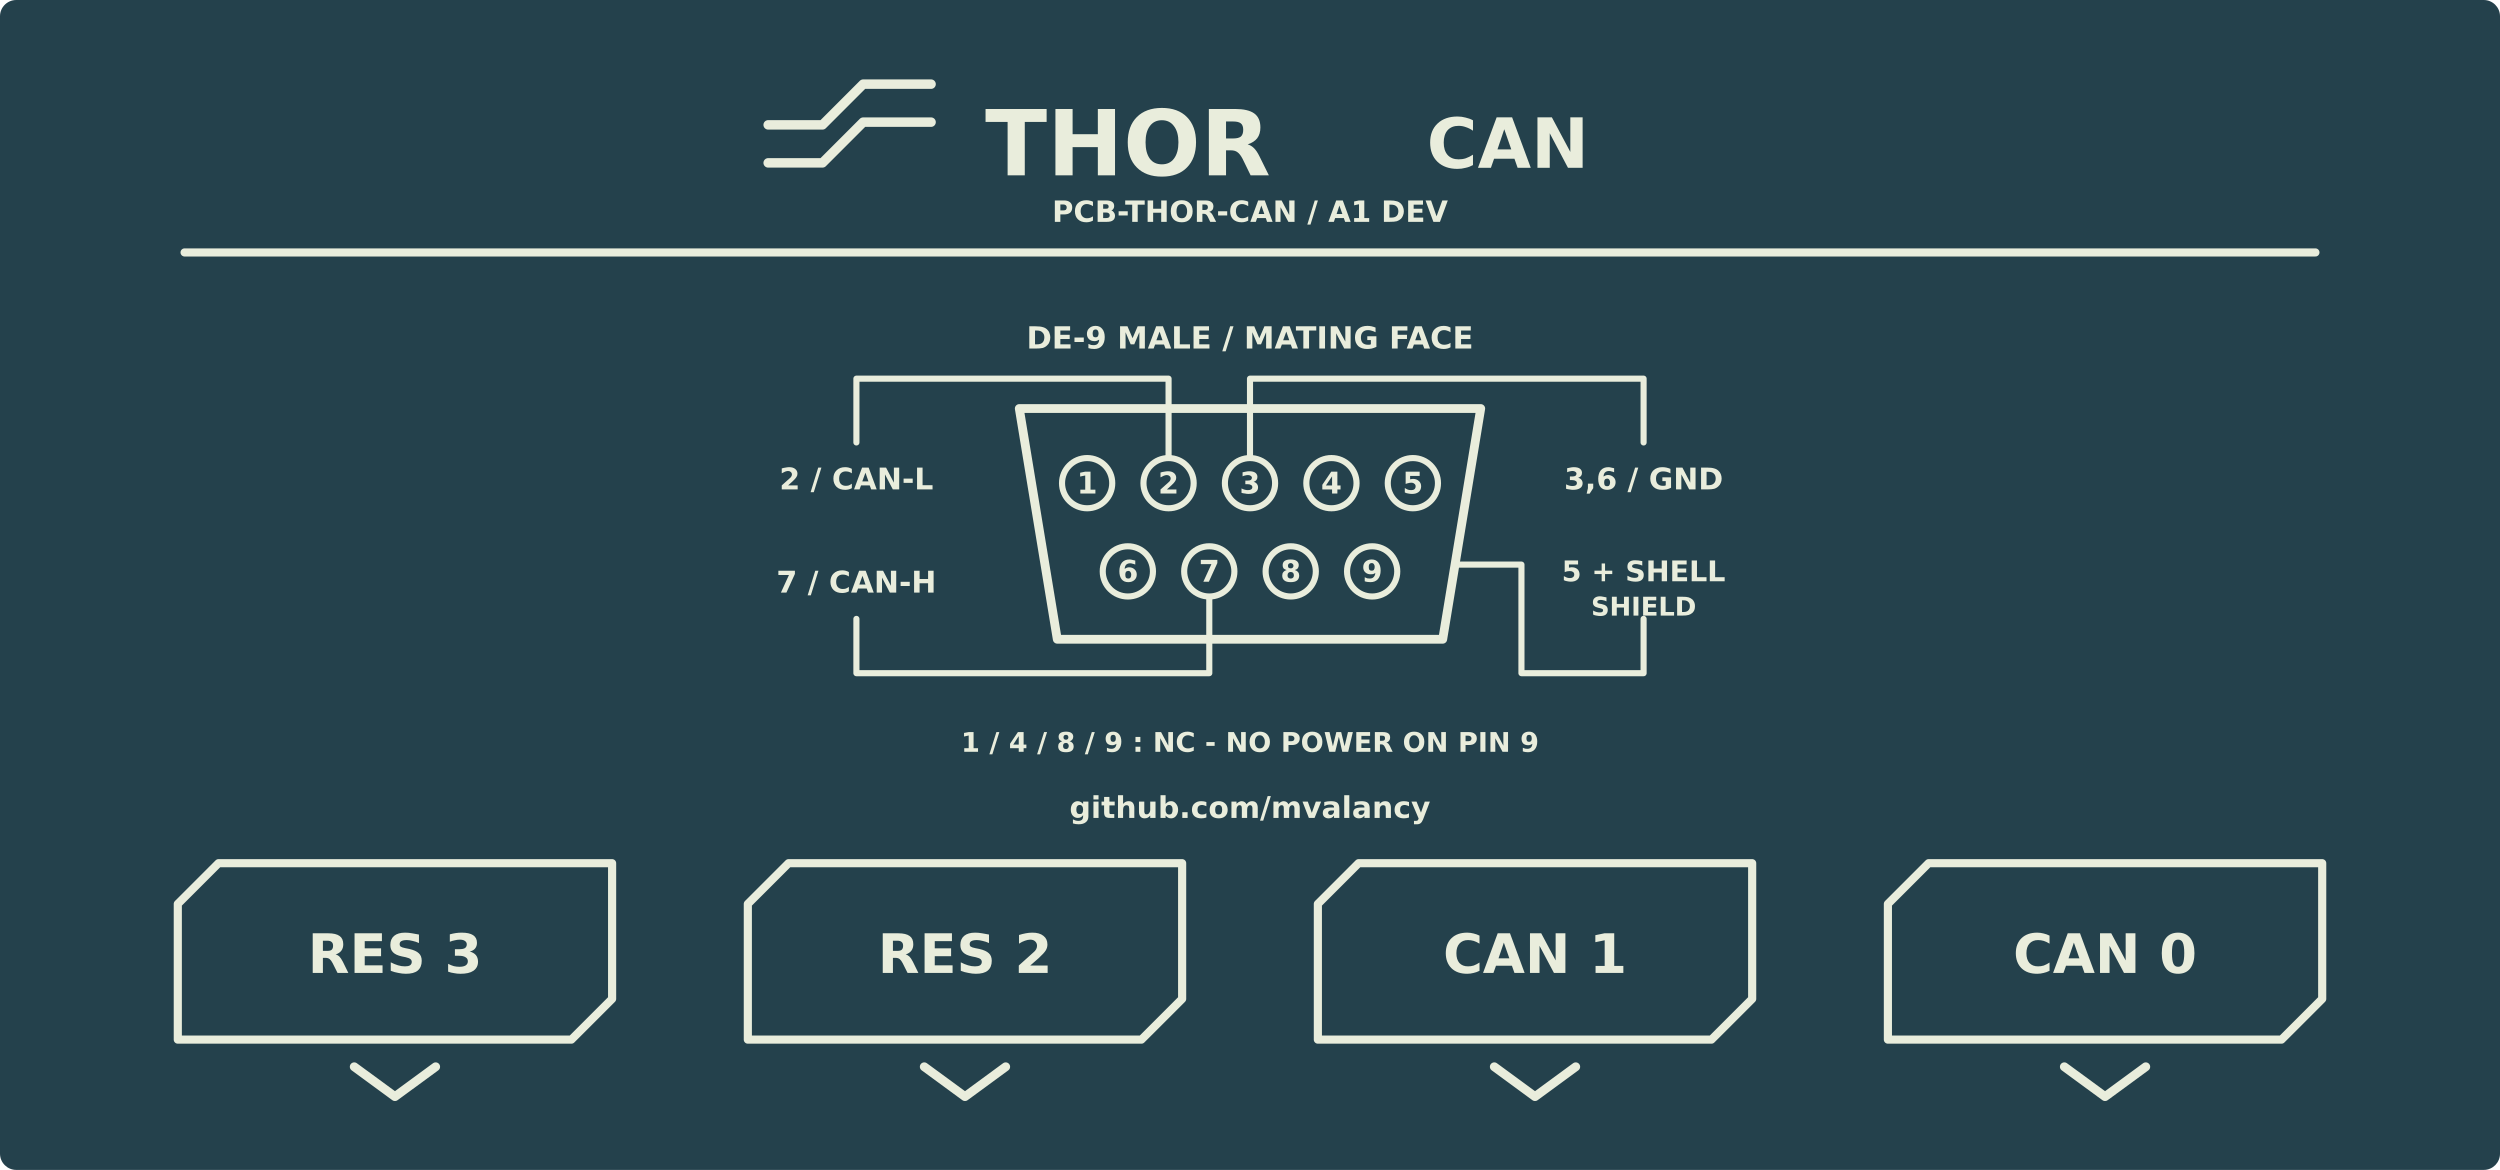
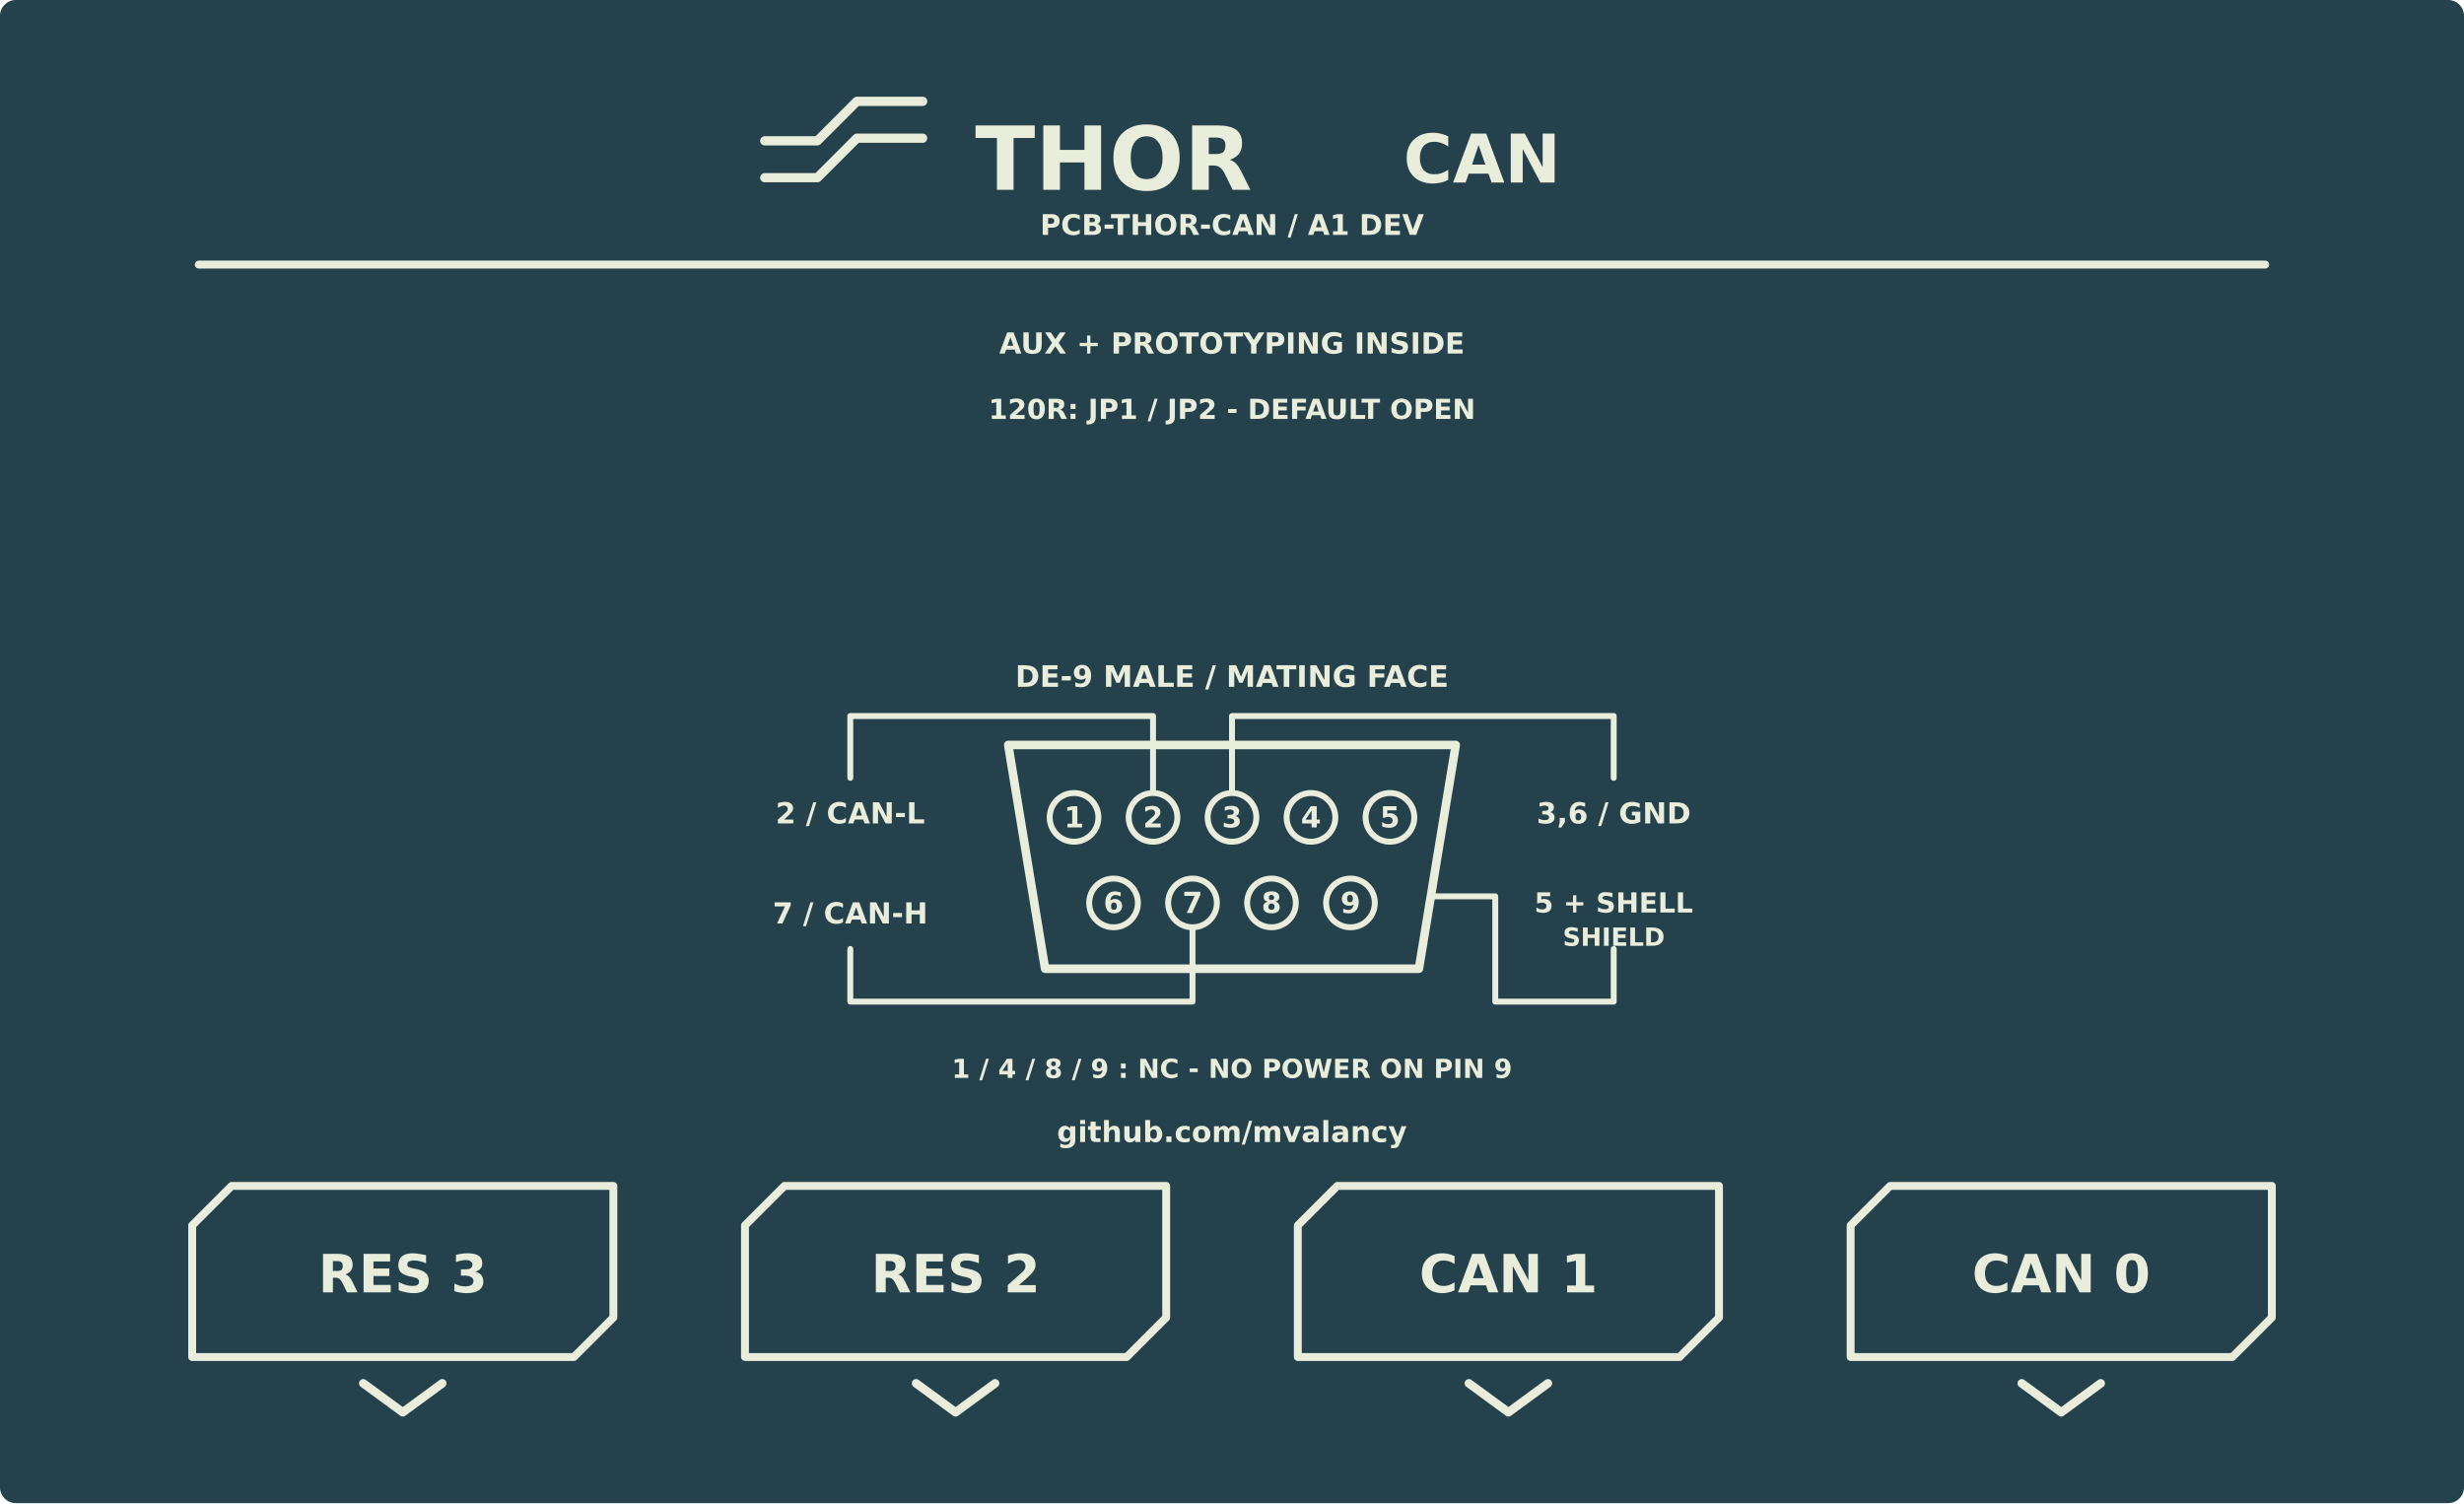
- <svg xmlns="http://www.w3.org/2000/svg" viewBox="-3.6 -82.6 184.2 86.2">
-   <rect x="-3.6" y="-82.6" width="184.2" height="86.2" rx="1.2" fill="#24414c" />
-   <text x="79.5" y="-72" font-family="DejaVu Sans,sans-serif" font-size="6.7" font-weight="700" dominant-baseline="central" text-anchor="middle" fill="#e9eddc">THOR</text>
-   <text x="107.5" y="-72" font-family="DejaVu Sans,sans-serif" font-size="5.1" font-weight="700" dominant-baseline="central" text-anchor="middle" fill="#e9eddc">CAN</text>
-   <polyline points="53.0,-70.6 57.0,-70.6 60.0,-73.6 65.0,-73.6" fill="none" stroke="#e9eddc" stroke-width="0.7" stroke-linejoin="round" stroke-linecap="round" />
-   <polyline points="53.0,-73.4 57.0,-73.4 60.0,-76.4 65.0,-76.4" fill="none" stroke="#e9eddc" stroke-width="0.7" stroke-linejoin="round" stroke-linecap="round" />
-   <polyline points="10,-64 167,-64" fill="none" stroke="#e9eddc" stroke-width="0.6" stroke-linejoin="round" stroke-linecap="round" />
-   <text x="88.5" y="-67" font-family="DejaVu Sans,sans-serif" font-size="2.15" font-weight="700" dominant-baseline="central" text-anchor="middle" fill="#e9eddc">PCB-THOR-CAN  /  A1 DEV</text>
+ <svg xmlns="http://www.w3.org/2000/svg" viewBox="-5.1 -109.1 187.2 114.2">
+   <rect x="-5.1" y="-109.1" width="187.2" height="114.2" rx="1.2" fill="#24414c" />
+   <text x="79.5" y="-97" font-family="DejaVu Sans,sans-serif" font-size="6.7" font-weight="700" dominant-baseline="central" text-anchor="middle" fill="#e9eddc">THOR</text>
+   <text x="107.5" y="-97" font-family="DejaVu Sans,sans-serif" font-size="5.1" font-weight="700" dominant-baseline="central" text-anchor="middle" fill="#e9eddc">CAN</text>
+   <polyline points="53.0,-95.6 57.0,-95.6 60.0,-98.6 65.0,-98.6" fill="none" stroke="#e9eddc" stroke-width="0.7" stroke-linejoin="round" stroke-linecap="round" />
+   <polyline points="53.0,-98.4 57.0,-98.4 60.0,-101.4 65.0,-101.4" fill="none" stroke="#e9eddc" stroke-width="0.7" stroke-linejoin="round" stroke-linecap="round" />
+   <polyline points="10,-89 167,-89" fill="none" stroke="#e9eddc" stroke-width="0.6" stroke-linejoin="round" stroke-linecap="round" />
+   <text x="88.5" y="-92" font-family="DejaVu Sans,sans-serif" font-size="2.15" font-weight="700" dominant-baseline="central" text-anchor="middle" fill="#e9eddc">PCB-THOR-CAN  /  A1 DEV</text>
+   <text x="88.5" y="-78" font-family="DejaVu Sans,sans-serif" font-size="2.1" font-weight="700" dominant-baseline="central" text-anchor="middle" fill="#e9eddc">120R: JP1 / JP2  -  DEFAULT OPEN</text>
+   <text x="88.5" y="-83" font-family="DejaVu Sans,sans-serif" font-size="2.2" font-weight="700" dominant-baseline="central" text-anchor="middle" fill="#e9eddc">AUX + PROTOTYPING INSIDE</text>
  <text x="88.5" y="-57.7" font-family="DejaVu Sans,sans-serif" font-size="2.25" font-weight="700" dominant-baseline="central" text-anchor="middle" fill="#e9eddc">DE-9 MALE  /  MATING FACE</text>
  <polyline points="71.5,-52.5 105.5,-52.5 102.7,-35.5 74.3,-35.5 71.5,-52.5" fill="none" stroke="#e9eddc" stroke-width="0.65" stroke-linejoin="round" stroke-linecap="round" />
  <circle cx="76.5" cy="-47" r="1.85" fill="none" stroke="#e9eddc" stroke-width="0.45" />
  <text x="76.5" y="-47" font-family="DejaVu Sans,sans-serif" font-size="2.2" font-weight="700" dominant-baseline="central" text-anchor="middle" fill="#e9eddc">1</text>
  <circle cx="82.5" cy="-47" r="1.85" fill="none" stroke="#e9eddc" stroke-width="0.45" />
  <text x="82.5" y="-47" font-family="DejaVu Sans,sans-serif" font-size="2.2" font-weight="700" dominant-baseline="central" text-anchor="middle" fill="#e9eddc">2</text>
  <circle cx="88.5" cy="-47" r="1.85" fill="none" stroke="#e9eddc" stroke-width="0.45" />
  <text x="88.5" y="-47" font-family="DejaVu Sans,sans-serif" font-size="2.2" font-weight="700" dominant-baseline="central" text-anchor="middle" fill="#e9eddc">3</text>
  <circle cx="94.5" cy="-47" r="1.85" fill="none" stroke="#e9eddc" stroke-width="0.45" />
  <text x="94.5" y="-47" font-family="DejaVu Sans,sans-serif" font-size="2.2" font-weight="700" dominant-baseline="central" text-anchor="middle" fill="#e9eddc">4</text>
  <circle cx="100.5" cy="-47" r="1.85" fill="none" stroke="#e9eddc" stroke-width="0.45" />
  <text x="100.5" y="-47" font-family="DejaVu Sans,sans-serif" font-size="2.2" font-weight="700" dominant-baseline="central" text-anchor="middle" fill="#e9eddc">5</text>
  <circle cx="79.5" cy="-40.5" r="1.85" fill="none" stroke="#e9eddc" stroke-width="0.45" />
  <text x="79.5" y="-40.5" font-family="DejaVu Sans,sans-serif" font-size="2.2" font-weight="700" dominant-baseline="central" text-anchor="middle" fill="#e9eddc">6</text>
  <circle cx="85.5" cy="-40.5" r="1.85" fill="none" stroke="#e9eddc" stroke-width="0.45" />
  <text x="85.5" y="-40.5" font-family="DejaVu Sans,sans-serif" font-size="2.2" font-weight="700" dominant-baseline="central" text-anchor="middle" fill="#e9eddc">7</text>
  <circle cx="91.5" cy="-40.5" r="1.85" fill="none" stroke="#e9eddc" stroke-width="0.45" />
  <text x="91.5" y="-40.5" font-family="DejaVu Sans,sans-serif" font-size="2.2" font-weight="700" dominant-baseline="central" text-anchor="middle" fill="#e9eddc">8</text>
  <circle cx="97.5" cy="-40.5" r="1.85" fill="none" stroke="#e9eddc" stroke-width="0.45" />
  <text x="97.5" y="-40.5" font-family="DejaVu Sans,sans-serif" font-size="2.2" font-weight="700" dominant-baseline="central" text-anchor="middle" fill="#e9eddc">9</text>
  <polyline points="82.5,-49 82.5,-54.7 59.5,-54.7 59.5,-50" fill="none" stroke="#e9eddc" stroke-width="0.45" stroke-linejoin="round" stroke-linecap="round" />
  <text x="59.5" y="-47.3" font-family="DejaVu Sans,sans-serif" font-size="2.2" font-weight="700" dominant-baseline="central" text-anchor="middle" fill="#e9eddc">2 / CAN-L</text>
  <polyline points="85.5,-38.5 85.5,-33 59.5,-33 59.5,-37" fill="none" stroke="#e9eddc" stroke-width="0.45" stroke-linejoin="round" stroke-linecap="round" />
  <text x="59.5" y="-39.7" font-family="DejaVu Sans,sans-serif" font-size="2.2" font-weight="700" dominant-baseline="central" text-anchor="middle" fill="#e9eddc">7 / CAN-H</text>
  <polyline points="88.5,-49 88.5,-54.7 117.5,-54.7 117.5,-50" fill="none" stroke="#e9eddc" stroke-width="0.45" stroke-linejoin="round" stroke-linecap="round" />
  <text x="117.5" y="-47.3" font-family="DejaVu Sans,sans-serif" font-size="2.2" font-weight="700" dominant-baseline="central" text-anchor="middle" fill="#e9eddc">3,6 / GND</text>
  <polyline points="103.7,-41 108.5,-41 108.5,-33 117.5,-33 117.5,-37" fill="none" stroke="#e9eddc" stroke-width="0.45" stroke-linejoin="round" stroke-linecap="round" />
  <text x="117.5" y="-40.5" font-family="DejaVu Sans,sans-serif" font-size="2.1" font-weight="700" dominant-baseline="central" text-anchor="middle" fill="#e9eddc">5 + SHELL</text>
  <text x="117.5" y="-37.9" font-family="DejaVu Sans,sans-serif" font-size="1.9" font-weight="700" dominant-baseline="central" text-anchor="middle" fill="#e9eddc">SHIELD</text>
  <text x="88.5" y="-27.9" font-family="DejaVu Sans,sans-serif" font-size="2" font-weight="700" dominant-baseline="central" text-anchor="middle" fill="#e9eddc">1 / 4 / 8 / 9 : NC   -   NO POWER ON PIN 9</text>
  <polyline points="135.5,-6 164.5,-6 167.5,-9 167.5,-19 138.5,-19 135.5,-16 135.5,-6" fill="none" stroke="#e9eddc" stroke-width="0.6" stroke-linejoin="round" stroke-linecap="round" />
  <text x="151.5" y="-12.3" font-family="DejaVu Sans,sans-serif" font-size="4" font-weight="700" dominant-baseline="central" text-anchor="middle" fill="#e9eddc">CAN 0</text>
  <polyline points="148.5,-4 151.5,-1.8 154.5,-4" fill="none" stroke="#e9eddc" stroke-width="0.65" stroke-linejoin="round" stroke-linecap="round" />
  <polyline points="93.5,-6 122.5,-6 125.5,-9 125.5,-19 96.5,-19 93.5,-16 93.5,-6" fill="none" stroke="#e9eddc" stroke-width="0.6" stroke-linejoin="round" stroke-linecap="round" />
  <text x="109.5" y="-12.3" font-family="DejaVu Sans,sans-serif" font-size="4" font-weight="700" dominant-baseline="central" text-anchor="middle" fill="#e9eddc">CAN 1</text>
  <polyline points="106.5,-4 109.5,-1.8 112.5,-4" fill="none" stroke="#e9eddc" stroke-width="0.65" stroke-linejoin="round" stroke-linecap="round" />
  <polyline points="51.5,-6 80.5,-6 83.5,-9 83.5,-19 54.5,-19 51.5,-16 51.5,-6" fill="none" stroke="#e9eddc" stroke-width="0.6" stroke-linejoin="round" stroke-linecap="round" />
  <text x="67.5" y="-12.3" font-family="DejaVu Sans,sans-serif" font-size="4" font-weight="700" dominant-baseline="central" text-anchor="middle" fill="#e9eddc">RES 2</text>
  <polyline points="64.5,-4 67.5,-1.8 70.5,-4" fill="none" stroke="#e9eddc" stroke-width="0.65" stroke-linejoin="round" stroke-linecap="round" />
  <polyline points="9.5,-6 38.5,-6 41.5,-9 41.5,-19 12.5,-19 9.5,-16 9.5,-6" fill="none" stroke="#e9eddc" stroke-width="0.6" stroke-linejoin="round" stroke-linecap="round" />
  <text x="25.5" y="-12.3" font-family="DejaVu Sans,sans-serif" font-size="4" font-weight="700" dominant-baseline="central" text-anchor="middle" fill="#e9eddc">RES 3</text>
  <polyline points="22.5,-4 25.5,-1.8 28.5,-4" fill="none" stroke="#e9eddc" stroke-width="0.65" stroke-linejoin="round" stroke-linecap="round" />
  <text x="88.5" y="-23.1" font-family="DejaVu Sans,sans-serif" font-size="2.2" font-weight="700" dominant-baseline="central" text-anchor="middle" fill="#e9eddc">github.com/mvalancy</text>
</svg>
